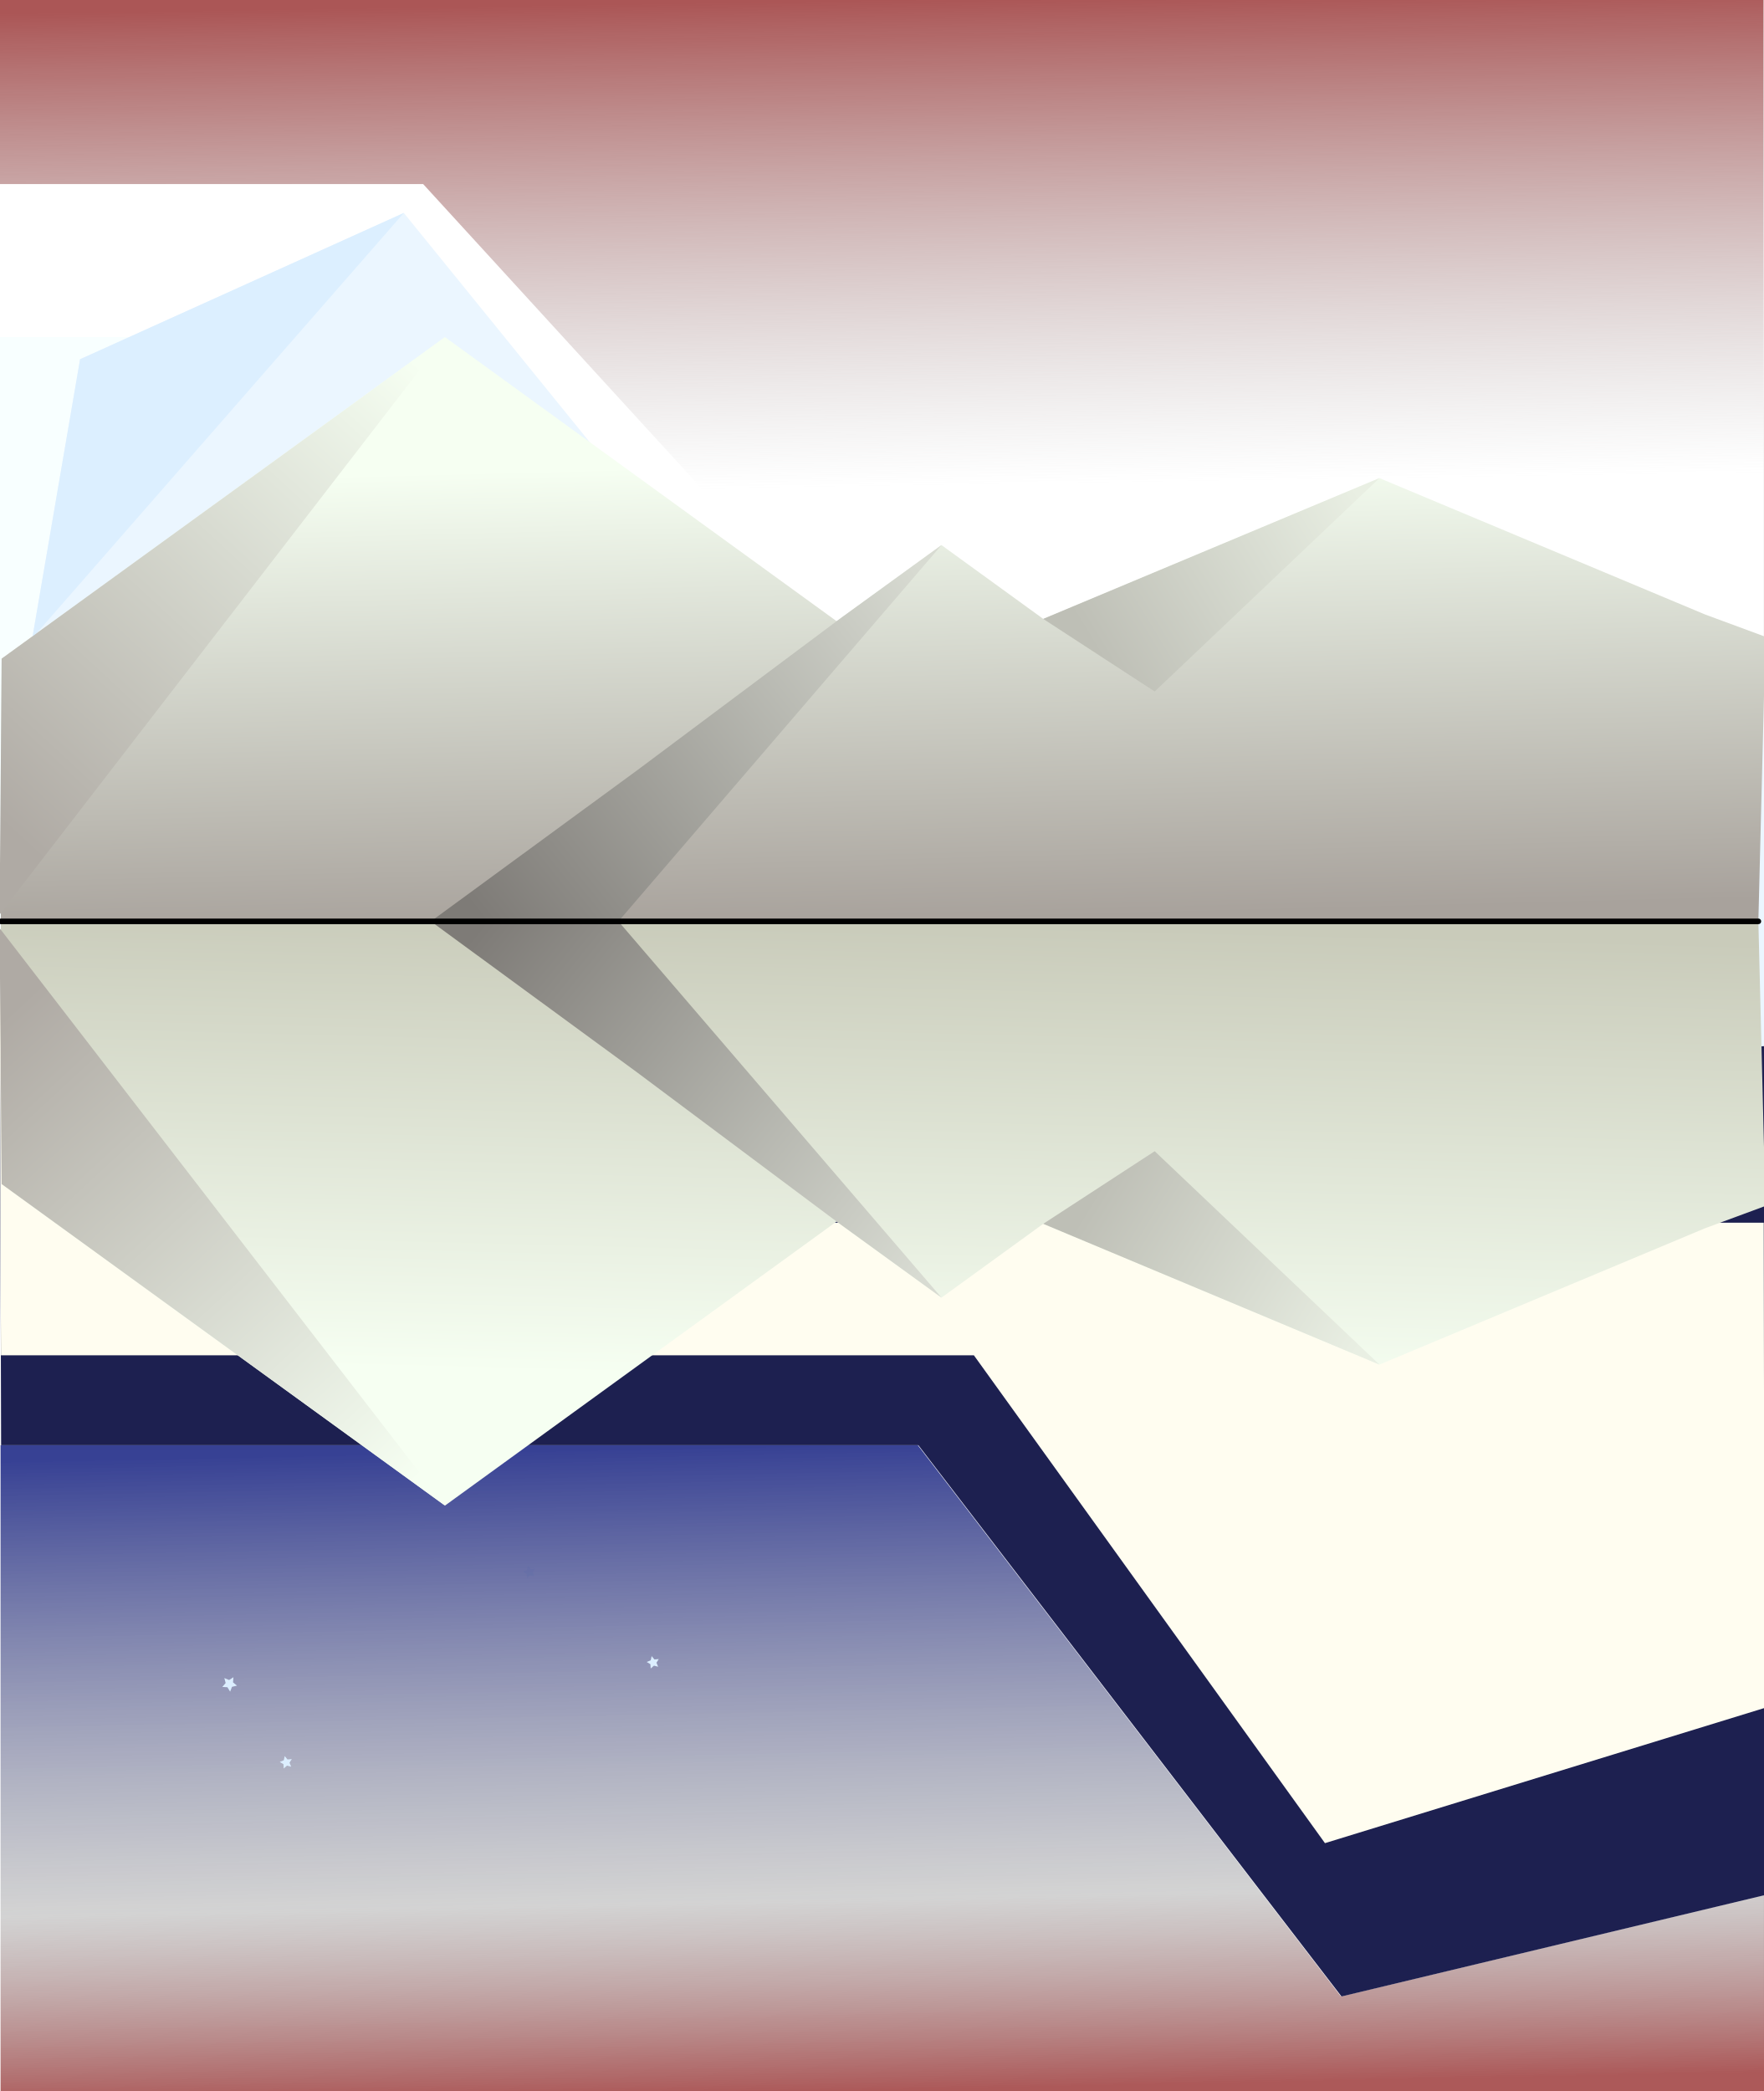
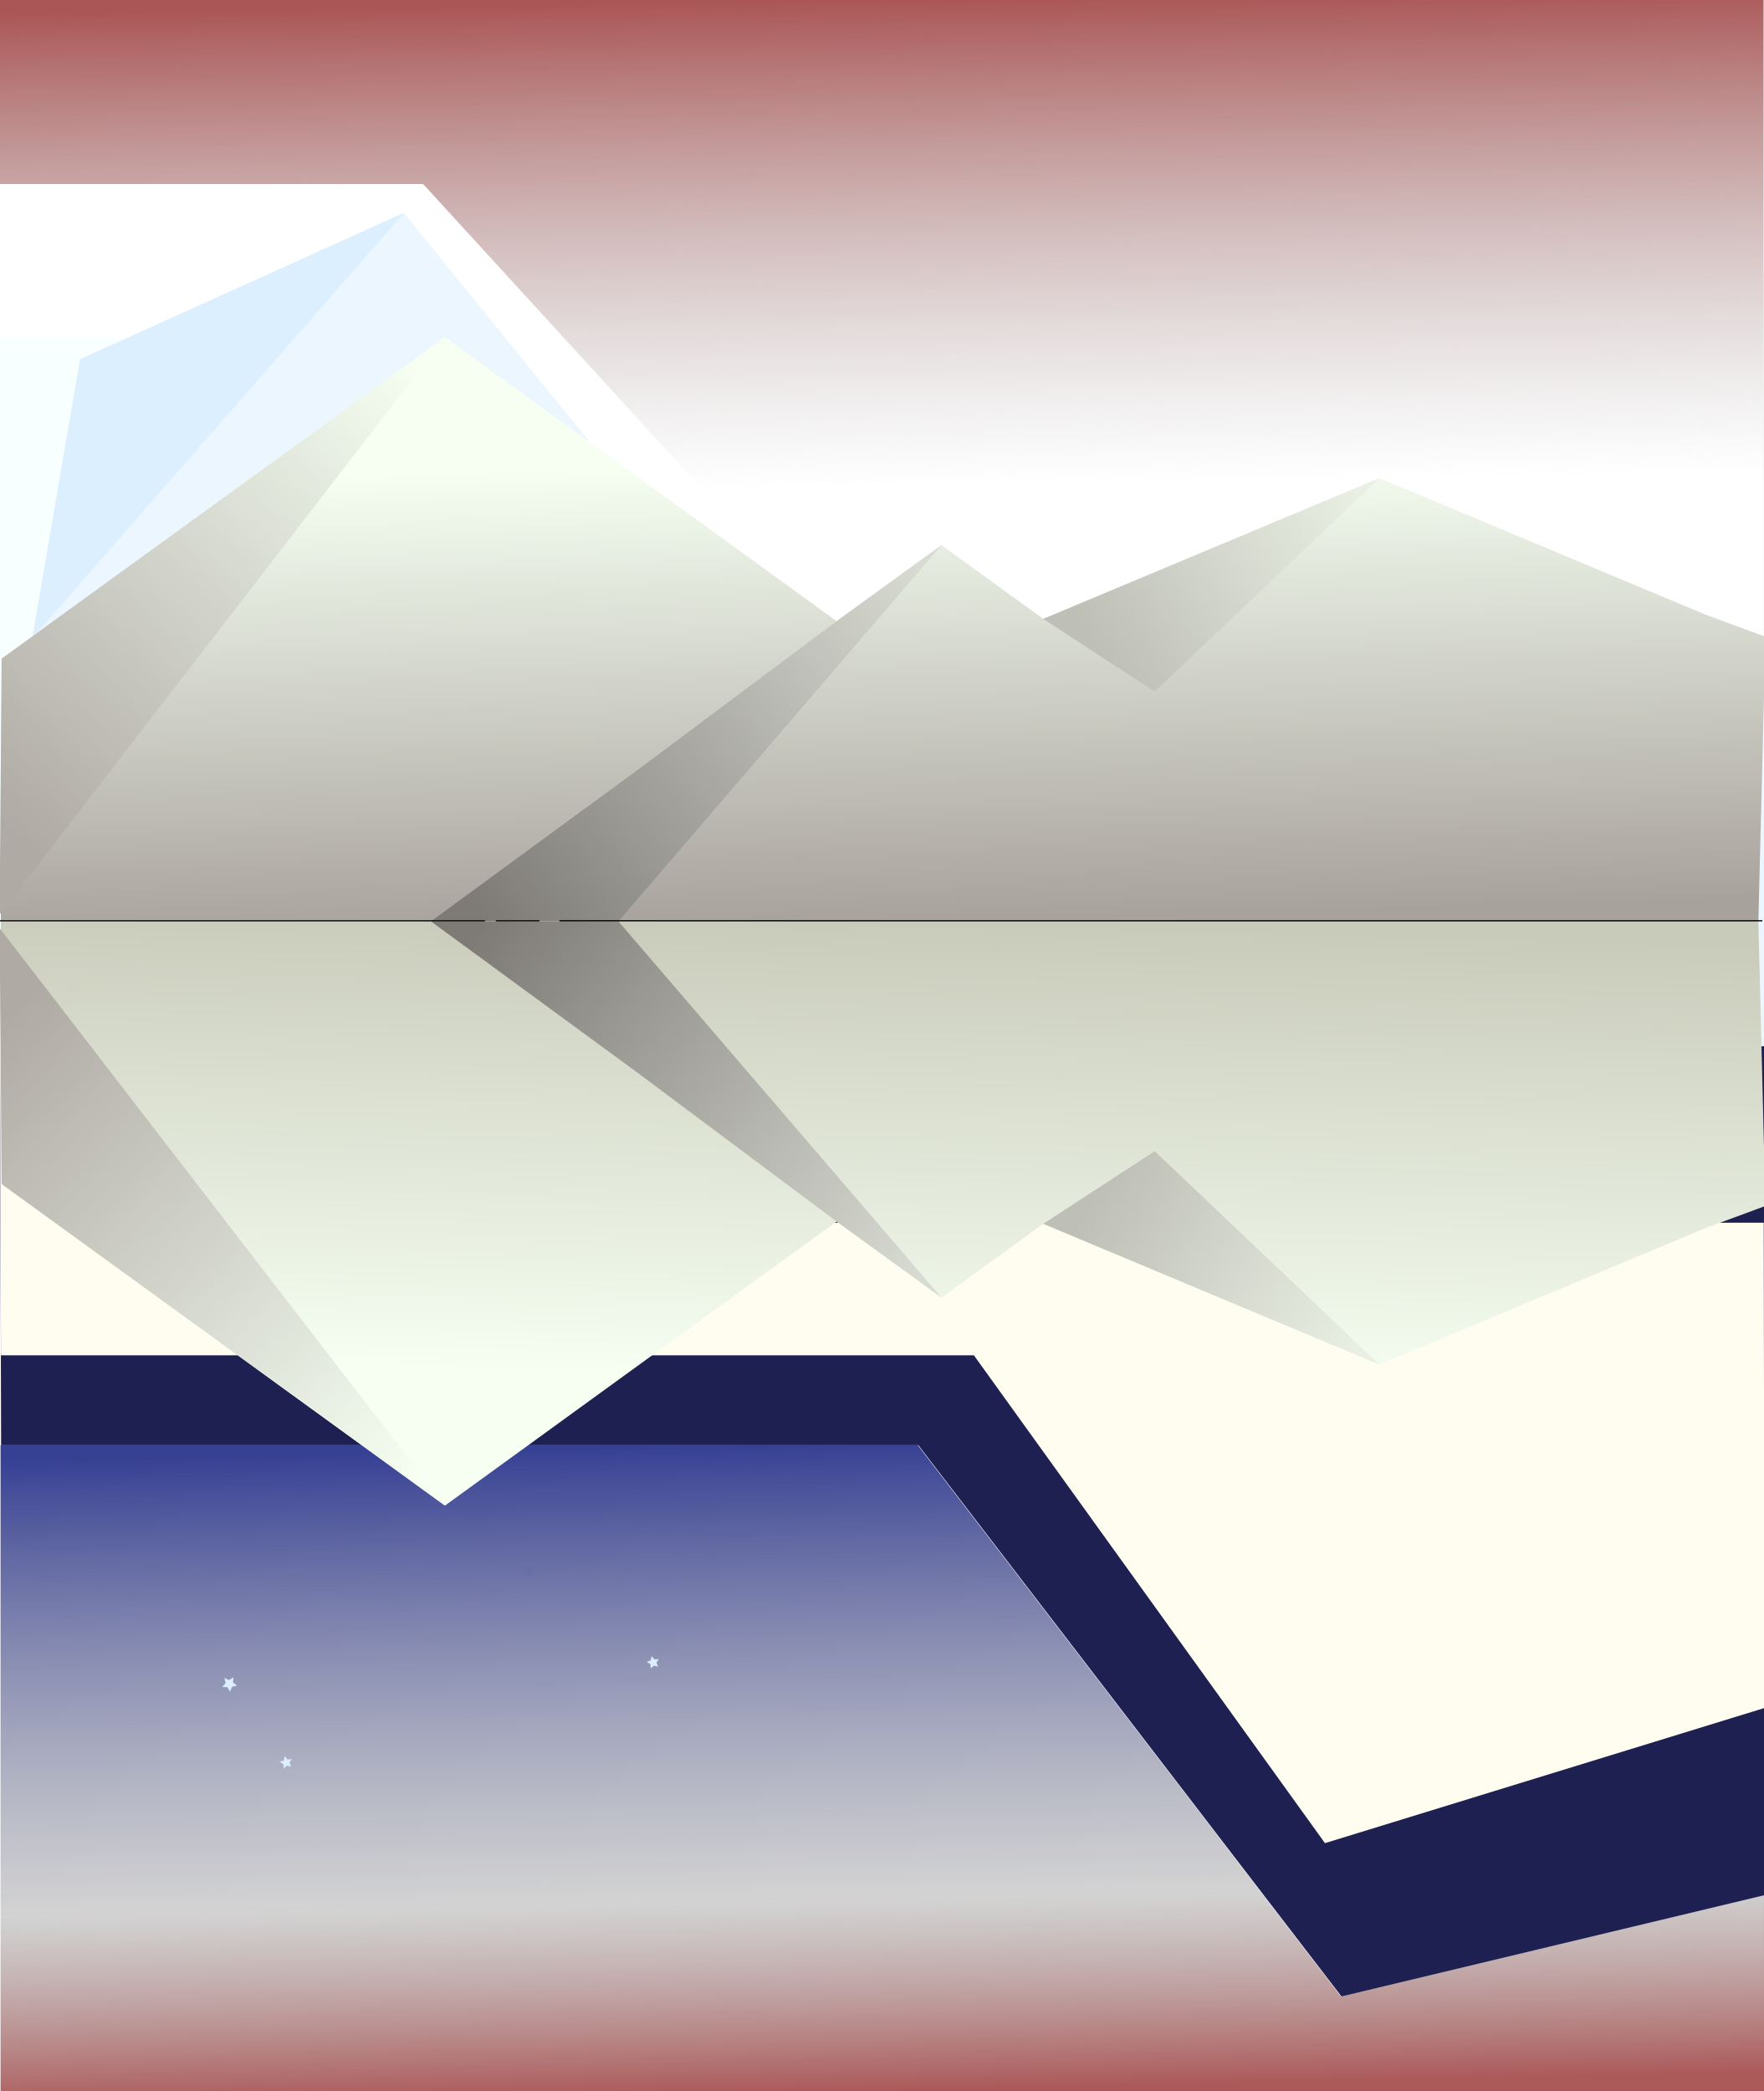
<svg xmlns="http://www.w3.org/2000/svg" xmlns:xlink="http://www.w3.org/1999/xlink" width="210mm" height="249mm" viewBox="0 0 210 249" version="1.1" id="svg5">
  <defs id="defs2">
    <linearGradient id="linearGradient21381">
      <stop style="stop-color:#f6fff2;stop-opacity:1;" offset="0" id="stop21377" />
      <stop style="stop-color:#c9cbba;stop-opacity:1;" offset="1" id="stop21379" />
    </linearGradient>
    <linearGradient id="linearGradient16365">
      <stop style="stop-color:#fff7f7;stop-opacity:1;" offset="0" id="stop16361" />
      <stop style="stop-color:#dcefff;stop-opacity:0;" offset="1" id="stop16363" />
    </linearGradient>
    <linearGradient id="linearGradient15155">
      <stop style="stop-color:#bebfb6;stop-opacity:1;" offset="0" id="stop15151" />
      <stop style="stop-color:#e9efe3;stop-opacity:1;" offset="1" id="stop15153" />
    </linearGradient>
    <linearGradient id="linearGradient13765">
      <stop style="stop-color:#7e7b77;stop-opacity:1;" offset="0" id="stop13761" />
      <stop style="stop-color:#d8dbd2;stop-opacity:1;" offset="1" id="stop13763" />
    </linearGradient>
    <linearGradient id="linearGradient10236">
      <stop style="stop-color:#afaaa4;stop-opacity:1;" offset="0" id="stop10232" />
      <stop style="stop-color:#f6fff2;stop-opacity:1;" offset="1" id="stop10234" />
    </linearGradient>
    <linearGradient id="linearGradient1881">
      <stop style="stop-color:#f6fff2;stop-opacity:1;" offset="0" id="stop1877" />
      <stop style="stop-color:#a8a29c;stop-opacity:1;" offset="1" id="stop1879" />
    </linearGradient>
    <linearGradient id="linearGradient361">
      <stop style="stop-color:#ac5959;stop-opacity:1;" offset="0" id="stop357" />
      <stop style="stop-color:#ababab;stop-opacity:0.522;" offset="0.296" id="stop18733" />
      <stop style="stop-color:#374194;stop-opacity:1;" offset="1" id="stop359" />
    </linearGradient>
    <linearGradient id="linearGradient6935">
      <stop style="stop-color:#ababab;stop-opacity:0;" offset="0" id="stop6931" />
      <stop style="stop-color:#ab5656;stop-opacity:1;" offset="1" id="stop6933" />
    </linearGradient>
    <linearGradient xlink:href="#linearGradient6935" id="linearGradient6937" x1="105.884" y1="57.931" x2="105" y2="0" gradientUnits="userSpaceOnUse" />
    <linearGradient xlink:href="#linearGradient361" id="linearGradient363" x1="94.872" y1="249.097" x2="93.338" y2="172.097" gradientUnits="userSpaceOnUse" gradientTransform="translate(-0.066145)" />
    <linearGradient xlink:href="#linearGradient1881" id="linearGradient1883" x1="103.358" y1="54.977" x2="104.742" y2="109.717" gradientUnits="userSpaceOnUse" />
    <linearGradient xlink:href="#linearGradient10236" id="linearGradient10238" x1="0.088" y1="97.932" x2="50.199" y2="43.761" gradientUnits="userSpaceOnUse" />
    <linearGradient xlink:href="#linearGradient13765" id="linearGradient13767" x1="57.082" y1="108.909" x2="109.128" y2="67.077" gradientUnits="userSpaceOnUse" />
    <linearGradient xlink:href="#linearGradient15155" id="linearGradient15157" x1="130.865" y1="78.024" x2="161.951" y2="59.132" gradientUnits="userSpaceOnUse" />
    <linearGradient xlink:href="#linearGradient15155" id="linearGradient16249" gradientUnits="userSpaceOnUse" x1="130.865" y1="78.024" x2="161.951" y2="59.132" gradientTransform="matrix(1,0,0,-1,0,219.4346)" />
    <linearGradient xlink:href="#linearGradient13765" id="linearGradient16251" gradientUnits="userSpaceOnUse" x1="57.082" y1="108.909" x2="109.128" y2="67.077" gradientTransform="matrix(1,0,0,-1,0,219.4346)" />
    <linearGradient xlink:href="#linearGradient10236" id="linearGradient16253" gradientUnits="userSpaceOnUse" x1="0.088" y1="97.932" x2="50.199" y2="43.761" gradientTransform="matrix(1,0,0,-1,0,219.4346)" />
    <linearGradient xlink:href="#linearGradient21381" id="linearGradient16255" gradientUnits="userSpaceOnUse" x1="103.358" y1="54.977" x2="104.742" y2="109.717" gradientTransform="matrix(1,0,0,-1,0,219.4346)" />
    <linearGradient xlink:href="#linearGradient16365" id="linearGradient16367" x1="105.092" y1="110.526" x2="105.868" y2="149.993" gradientUnits="userSpaceOnUse" />
  </defs>
  <g id="layer1">
    <path style="fill:#ebf6ff;fill-opacity:1;stroke:none;stroke-width:0.187px;stroke-linecap:butt;stroke-linejoin:miter;stroke-opacity:1" d="M 0,40.145 52.338,24.05 94.145,82.146 H 210 l 0.132,42.403 -45.451,6.06 -37.913,-32.677 H 0.088 Z" id="path1041" />
    <path style="fill:#eeffe9;fill-opacity:1;stroke:none;stroke-width:0.409px;stroke-linecap:butt;stroke-linejoin:miter;stroke-opacity:1" d="M 202.93,91.525 164.166,107.759 124.131,90.993 112.013,99.782 99.522,90.722 52.888,124.548 0.096,86.256 0,54.977 h 209.285 l 0.847,33.887 z" id="path866" />
    <path style="fill:#ffffff;fill-opacity:1;stroke:none;stroke-width:0.242px;stroke-linecap:butt;stroke-linejoin:miter;stroke-opacity:1" d="M 0,0 H 210 V 249 H 0 Z" id="path451" />
    <path style="fill:#dceeff;fill-opacity:1;stroke:none;stroke-width:2.4;stroke-linecap:round;stroke-linejoin:bevel;stroke-opacity:0.243" id="path16540" d="m 94.032,201.903 -2.105,-0.538 -1.636,1.429 -0.139,-2.168 -1.865,-1.115 2.019,-0.802 0.484,-2.118 1.387,1.672 2.164,-0.194 -1.162,1.836 z" transform="matrix(0.2379518,0,0,0.2379518,41.26324,139.6869)" />
    <path style="fill:url(#linearGradient6937);fill-opacity:1;stroke:none;stroke-width:0.265px;stroke-linecap:butt;stroke-linejoin:miter;stroke-opacity:1" d="m 0,21.918 h 50.387 l 50.387,55.082 H 210 V 0 H 0 Z" id="path1007" />
    <path style="fill:#f8ffff;fill-opacity:1;stroke:none;stroke-width:0.265px;stroke-linecap:butt;stroke-linejoin:miter;stroke-opacity:1" d="M 210.132,124.548 H 0 V 40.145 H 50.387 L 100.774,77 H 210 Z" id="path1009" />
    <path style="display:inline;fill:url(#linearGradient363);fill-opacity:1;stroke:none;stroke-width:0.265;stroke-linecap:butt;stroke-linejoin:miter;stroke-dasharray:none;stroke-opacity:1" d="m 210.066,225.677 -50.387,12.065 -50.387,-65.645 H 0.066 v 77 H 210.066 Z" id="path1011" />
    <path style="fill:#1d2050;fill-opacity:1;stroke:none;stroke-width:0.265px;stroke-linecap:butt;stroke-linejoin:miter;stroke-opacity:1" d="M 0,124.548 H 210.132 V 225.677 L 159.745,237.742 109.358,172.097 H 0.132 Z" id="path1013" />
    <path style="fill:#ebf6ff;fill-opacity:1;stroke:none;stroke-width:0.187px;stroke-linecap:butt;stroke-linejoin:miter;stroke-opacity:1" d="M 9.535,42.78 48.088,25.357 94.145,82.146 H 210 l 0.132,42.403 -45.451,6.06 -37.913,-32.677 H 0.088 Z" id="path3219" />
    <path style="fill:#fffdf0;fill-opacity:1;stroke:none;stroke-width:0.187px;stroke-linecap:butt;stroke-linejoin:miter;stroke-opacity:1" d="m 210.114,203.39 -52.338,16.095 -41.807,-58.095 H 0.114 l -0.132,-42.403 45.451,-6.06 37.913,32.677 H 210.026 Z" id="path1043" />
    <path style="fill:url(#linearGradient1883);fill-opacity:1;stroke:none;stroke-width:0.409px;stroke-linecap:butt;stroke-linejoin:miter;stroke-opacity:1" d="M 203.03,73.169 164.266,56.935 124.231,73.701 112.113,64.912 99.622,73.972 52.988,40.145 0.196,78.438 0.1,109.717 h 209.285 l 0.847,-33.887 z" id="path310" />
    <path style="fill:#dcefff;stroke:none;stroke-width:0.265px;stroke-linecap:butt;stroke-linejoin:miter;stroke-opacity:1;fill-opacity:1" d="M 3.845,75.996 9.535,42.78 48.088,25.357 Z" id="path10228" />
    <path style="fill:url(#linearGradient10238);stroke:none;stroke-width:0.265px;stroke-linecap:butt;stroke-linejoin:miter;stroke-opacity:1;fill-opacity:1" d="M 52.988,40.145 0.196,78.438 -0.048,108.909 Z" id="path10230" />
    <path style="fill:url(#linearGradient13767);stroke:none;stroke-width:0.265px;stroke-linecap:butt;stroke-linejoin:miter;stroke-opacity:1;fill-opacity:1" d="M 112.113,64.912 99.622,73.972 75.9,91.707 51.311,109.717 h 22.331 z" id="path13759" />
    <path style="fill:url(#linearGradient15157);stroke:none;stroke-width:0.265px;stroke-linecap:butt;stroke-linejoin:miter;stroke-opacity:1;fill-opacity:1" d="M 124.231,73.701 137.5,82.347 164.266,56.935 Z" id="path15149" />
    <path style="fill:url(#linearGradient16255);fill-opacity:1;stroke:none;stroke-width:0.409px;stroke-linecap:butt;stroke-linejoin:miter;stroke-opacity:1" d="m 203.03,146.266 -38.764,16.234 -40.035,-16.766 -12.117,8.789 L 99.622,145.462 52.988,179.289 0.196,140.997 0.1,109.717 h 209.285 l 0.847,33.887 z" id="path16241" />
    <path style="fill:url(#linearGradient16253);fill-opacity:1;stroke:none;stroke-width:0.265px;stroke-linecap:butt;stroke-linejoin:miter;stroke-opacity:1" d="M 52.988,179.289 0.196,140.997 -0.048,110.526 Z" id="path16243" />
    <path style="fill:url(#linearGradient16251);fill-opacity:1;stroke:none;stroke-width:0.265px;stroke-linecap:butt;stroke-linejoin:miter;stroke-opacity:1" d="M 112.113,154.523 99.622,145.462 75.9,127.727 51.311,109.717 h 22.331 z" id="path16245" />
    <path style="fill:url(#linearGradient16249);fill-opacity:1;stroke:none;stroke-width:0.265px;stroke-linecap:butt;stroke-linejoin:miter;stroke-opacity:1" d="M 124.231,145.733 137.5,137.088 164.266,162.5 Z" id="path16247" />
    <rect style="display:none;fill:url(#linearGradient16367);fill-opacity:1;stroke:none;stroke-width:2.4;stroke-linecap:round;stroke-linejoin:bevel;stroke-opacity:0.243" id="rect16359" width="210.28" height="70.619" x="-0.048" y="110.526" />
    <path style="fill:#dbeeff;fill-opacity:1;stroke:none;stroke-width:2.4;stroke-linecap:round;stroke-linejoin:bevel;stroke-opacity:0.243" id="path18674" d="m 94.032,201.903 -2.105,-0.538 -1.636,1.429 -0.139,-2.168 -1.865,-1.115 2.019,-0.802 0.484,-2.118 1.387,1.672 2.164,-0.194 -1.162,1.836 z" transform="matrix(0.2508811,-0.1314029,0.1314029,0.2508811,-21.89639,162.4319)" />
    <path style="fill:#dceeff;fill-opacity:1;stroke:none;stroke-width:2.4;stroke-linecap:round;stroke-linejoin:bevel;stroke-opacity:0.243" id="path20899" d="m 94.032,201.903 -2.105,-0.538 -1.636,1.429 -0.139,-2.168 -1.865,-1.115 2.019,-0.802 0.484,-2.118 1.387,1.672 2.164,-0.194 -1.162,1.836 z" transform="matrix(0.2379518,0,0,0.2379518,12.30113,162.3415)" />
    <path style="fill:#dbeeff;fill-opacity:1;stroke:none;stroke-width:2.4;stroke-linecap:round;stroke-linejoin:bevel;stroke-opacity:0.243" id="path20901" d="m 94.032,201.903 -2.105,-0.538 -1.636,1.429 -0.139,-2.168 -1.865,-1.115 2.019,-0.802 0.484,-2.118 1.387,1.672 2.164,-0.194 -1.162,1.836 z" transform="matrix(0.2379518,0,0,0.2379518,55.99752,150.4341)" />
-     <path style="fill:none;stroke:#000000;stroke-width:0.665;stroke-linecap:round;stroke-linejoin:miter;stroke-opacity:1;stroke-dasharray:none" d="M 0.1,109.717 H 209.385" id="path22172" />
+     <path style="fill:none;stroke:#000000;stroke-width:0.139;stroke-linecap:round;stroke-linejoin:miter;stroke-dasharray:none;stroke-opacity:1" d="M -0.002,109.651 H 57.688" id="path22172" />
+     <path style="fill:none;stroke:#000000;stroke-width:0.141;stroke-linecap:round;stroke-linejoin:miter;stroke-dasharray:none;stroke-opacity:1" d="m 59.108,109.65 h 5.073" id="path1714" />
+     <path style="fill:none;stroke:#000000;stroke-width:0.149;stroke-linecap:round;stroke-linejoin:miter;stroke-dasharray:none;stroke-opacity:1" d="M 66.671,109.648 H 209.798" id="path1716" />
  </g>
</svg>
